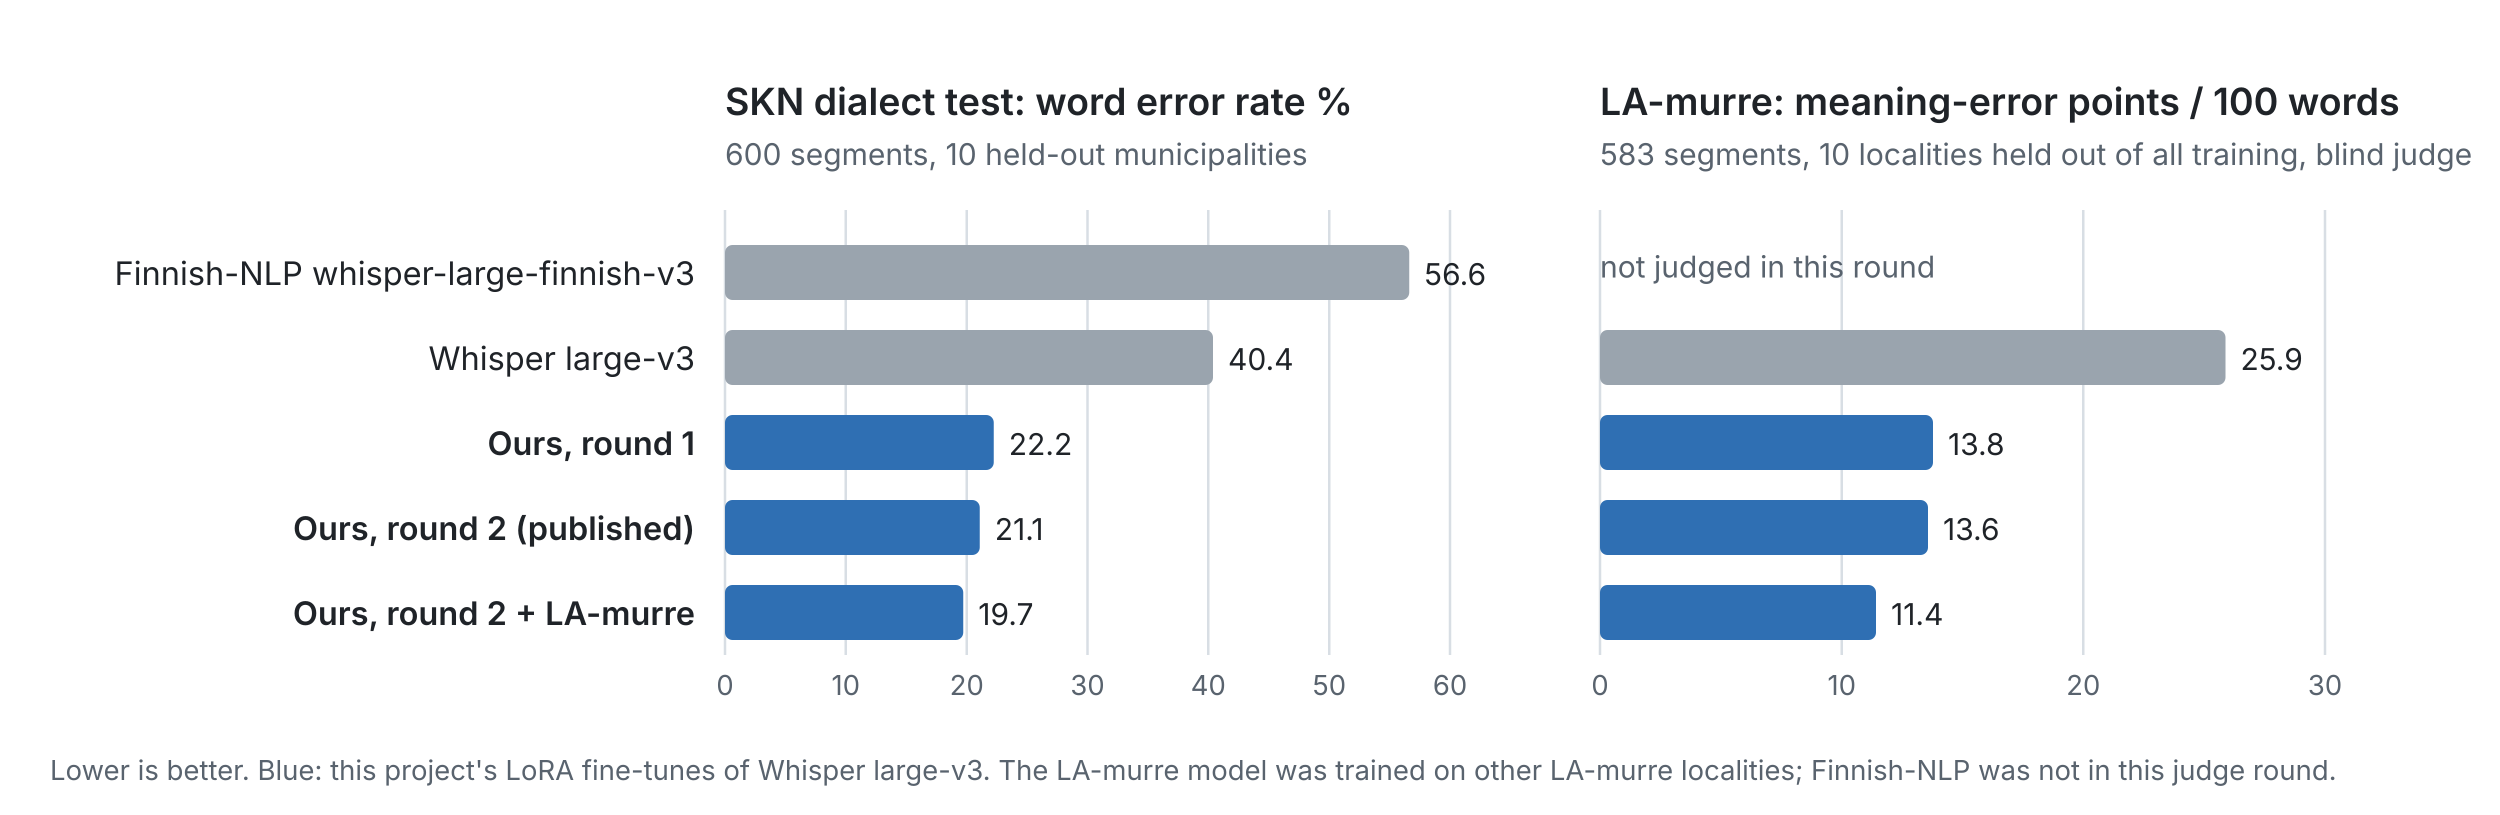
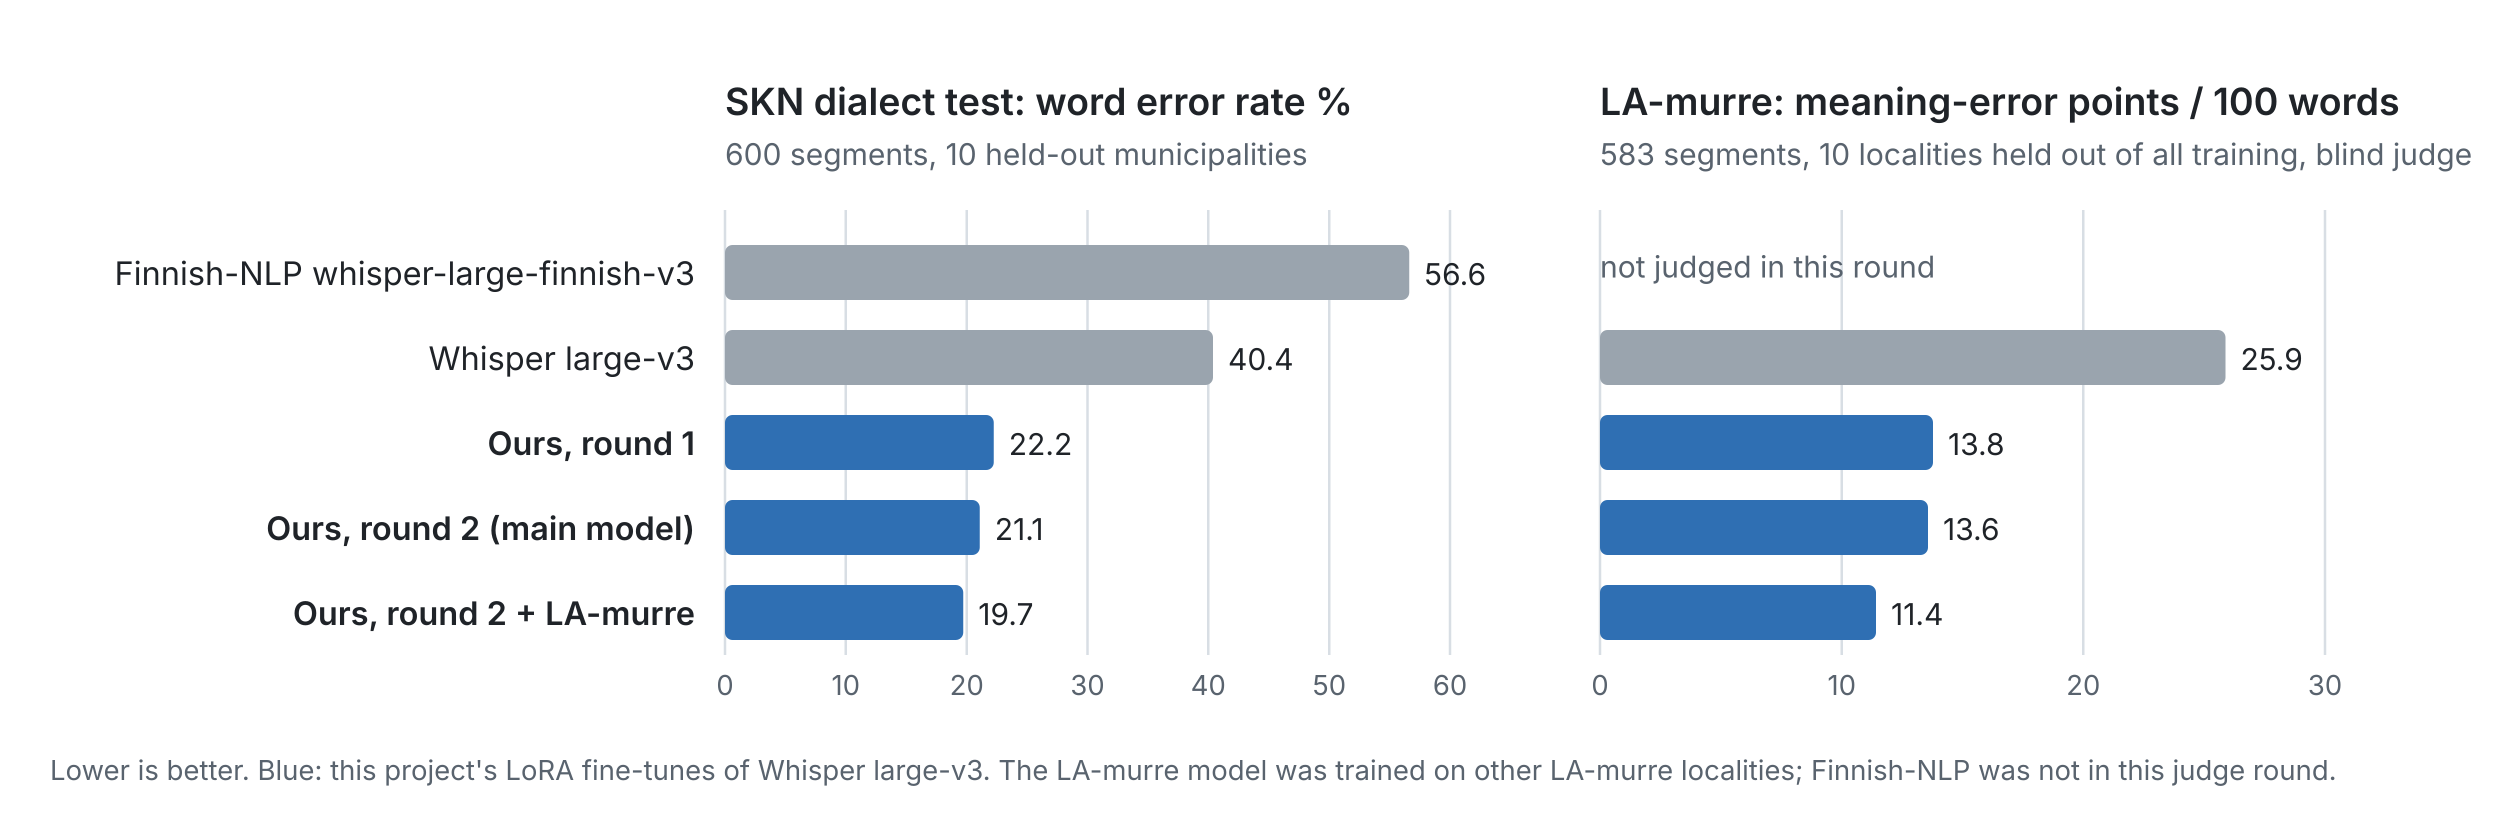
<svg xmlns="http://www.w3.org/2000/svg" viewBox="0 0 1000 326" width="1000" height="326" font-family="system-ui, -apple-system, Segoe UI, sans-serif" role="img" aria-label="Dialect fine-tune: SKN word error rate and LA-murre meaning errors, lower is better">
  <rect width="1000" height="326" fill="#ffffff" />
  <text x="278" y="114" font-size="13" font-weight="400" fill="#1f2328" text-anchor="end">Finnish-NLP whisper-large-finnish-v3</text>
  <text x="278" y="148" font-size="13" font-weight="400" fill="#1f2328" text-anchor="end">Whisper large-v3</text>
  <text x="278" y="182" font-size="13" font-weight="600" fill="#1f2328" text-anchor="end">Ours, round 1</text>
-   <text x="278" y="216" font-size="13" font-weight="600" fill="#1f2328" text-anchor="end">Ours, round 2 (published)</text>
+   <text x="278" y="216" font-size="13" font-weight="600" fill="#1f2328" text-anchor="end">Ours, round 2 (main model)</text>
  <text x="278" y="250" font-size="13" font-weight="600" fill="#1f2328" text-anchor="end">Ours, round 2 + LA-murre</text>
  <text x="290" y="46" font-size="15" font-weight="600" fill="#1f2328">SKN dialect test: word error rate %</text>
  <text x="290" y="66" font-size="12" fill="#59636e">600 segments, 10 held-out municipalities</text>
  <line x1="290.0" y1="84" x2="290.0" y2="262" stroke="#d8dee4" />
  <text x="290.0" y="278" font-size="11" fill="#59636e" text-anchor="middle">0</text>
  <line x1="338.3" y1="84" x2="338.3" y2="262" stroke="#d8dee4" />
  <text x="338.3" y="278" font-size="11" fill="#59636e" text-anchor="middle">10</text>
  <line x1="386.7" y1="84" x2="386.7" y2="262" stroke="#d8dee4" />
  <text x="386.7" y="278" font-size="11" fill="#59636e" text-anchor="middle">20</text>
  <line x1="435.0" y1="84" x2="435.0" y2="262" stroke="#d8dee4" />
  <text x="435.0" y="278" font-size="11" fill="#59636e" text-anchor="middle">30</text>
  <line x1="483.3" y1="84" x2="483.3" y2="262" stroke="#d8dee4" />
  <text x="483.3" y="278" font-size="11" fill="#59636e" text-anchor="middle">40</text>
  <line x1="531.7" y1="84" x2="531.7" y2="262" stroke="#d8dee4" />
  <text x="531.7" y="278" font-size="11" fill="#59636e" text-anchor="middle">50</text>
  <line x1="580.0" y1="84" x2="580.0" y2="262" stroke="#d8dee4" />
  <text x="580.0" y="278" font-size="11" fill="#59636e" text-anchor="middle">60</text>
  <rect x="290" y="98" width="273.7" height="22" rx="3" fill="#9aa4ae" />
  <text x="569.7" y="114" font-size="12" fill="#1f2328">56.6</text>
  <rect x="290" y="132" width="195.2" height="22" rx="3" fill="#9aa4ae" />
  <text x="491.2" y="148" font-size="12" fill="#1f2328">40.4</text>
  <rect x="290" y="166" width="107.5" height="22" rx="3" fill="#2f6fb3" />
  <text x="403.5" y="182" font-size="12" fill="#1f2328">22.2</text>
  <rect x="290" y="200" width="101.9" height="22" rx="3" fill="#2f6fb3" />
  <text x="397.9" y="216" font-size="12" fill="#1f2328">21.1</text>
  <rect x="290" y="234" width="95.3" height="22" rx="3" fill="#2f6fb3" />
  <text x="391.3" y="250" font-size="12" fill="#1f2328">19.7</text>
  <text x="640" y="46" font-size="15" font-weight="600" fill="#1f2328">LA-murre: meaning-error points / 100 words</text>
  <text x="640" y="66" font-size="12" fill="#59636e">583 segments, 10 localities held out of all training, blind judge</text>
  <line x1="640.0" y1="84" x2="640.0" y2="262" stroke="#d8dee4" />
  <text x="640.0" y="278" font-size="11" fill="#59636e" text-anchor="middle">0</text>
  <line x1="736.7" y1="84" x2="736.7" y2="262" stroke="#d8dee4" />
  <text x="736.7" y="278" font-size="11" fill="#59636e" text-anchor="middle">10</text>
  <line x1="833.3" y1="84" x2="833.3" y2="262" stroke="#d8dee4" />
  <text x="833.3" y="278" font-size="11" fill="#59636e" text-anchor="middle">20</text>
  <line x1="930.0" y1="84" x2="930.0" y2="262" stroke="#d8dee4" />
  <text x="930.0" y="278" font-size="11" fill="#59636e" text-anchor="middle">30</text>
  <text x="640" y="111" font-size="12" fill="#59636e">not judged in this round</text>
  <rect x="640" y="132" width="250.2" height="22" rx="3" fill="#9aa4ae" />
  <text x="896.2" y="148" font-size="12" fill="#1f2328">25.9</text>
  <rect x="640" y="166" width="133.2" height="22" rx="3" fill="#2f6fb3" />
  <text x="779.2" y="182" font-size="12" fill="#1f2328">13.8</text>
  <rect x="640" y="200" width="131.2" height="22" rx="3" fill="#2f6fb3" />
  <text x="777.2" y="216" font-size="12" fill="#1f2328">13.6</text>
  <rect x="640" y="234" width="110.4" height="22" rx="3" fill="#2f6fb3" />
  <text x="756.4" y="250" font-size="12" fill="#1f2328">11.4</text>
  <text x="20" y="312" font-size="11" fill="#59636e">Lower is better. Blue: this project's LoRA fine-tunes of Whisper large-v3. The LA-murre model was trained on other LA-murre localities; Finnish-NLP was not in this judge round.</text>
</svg>
